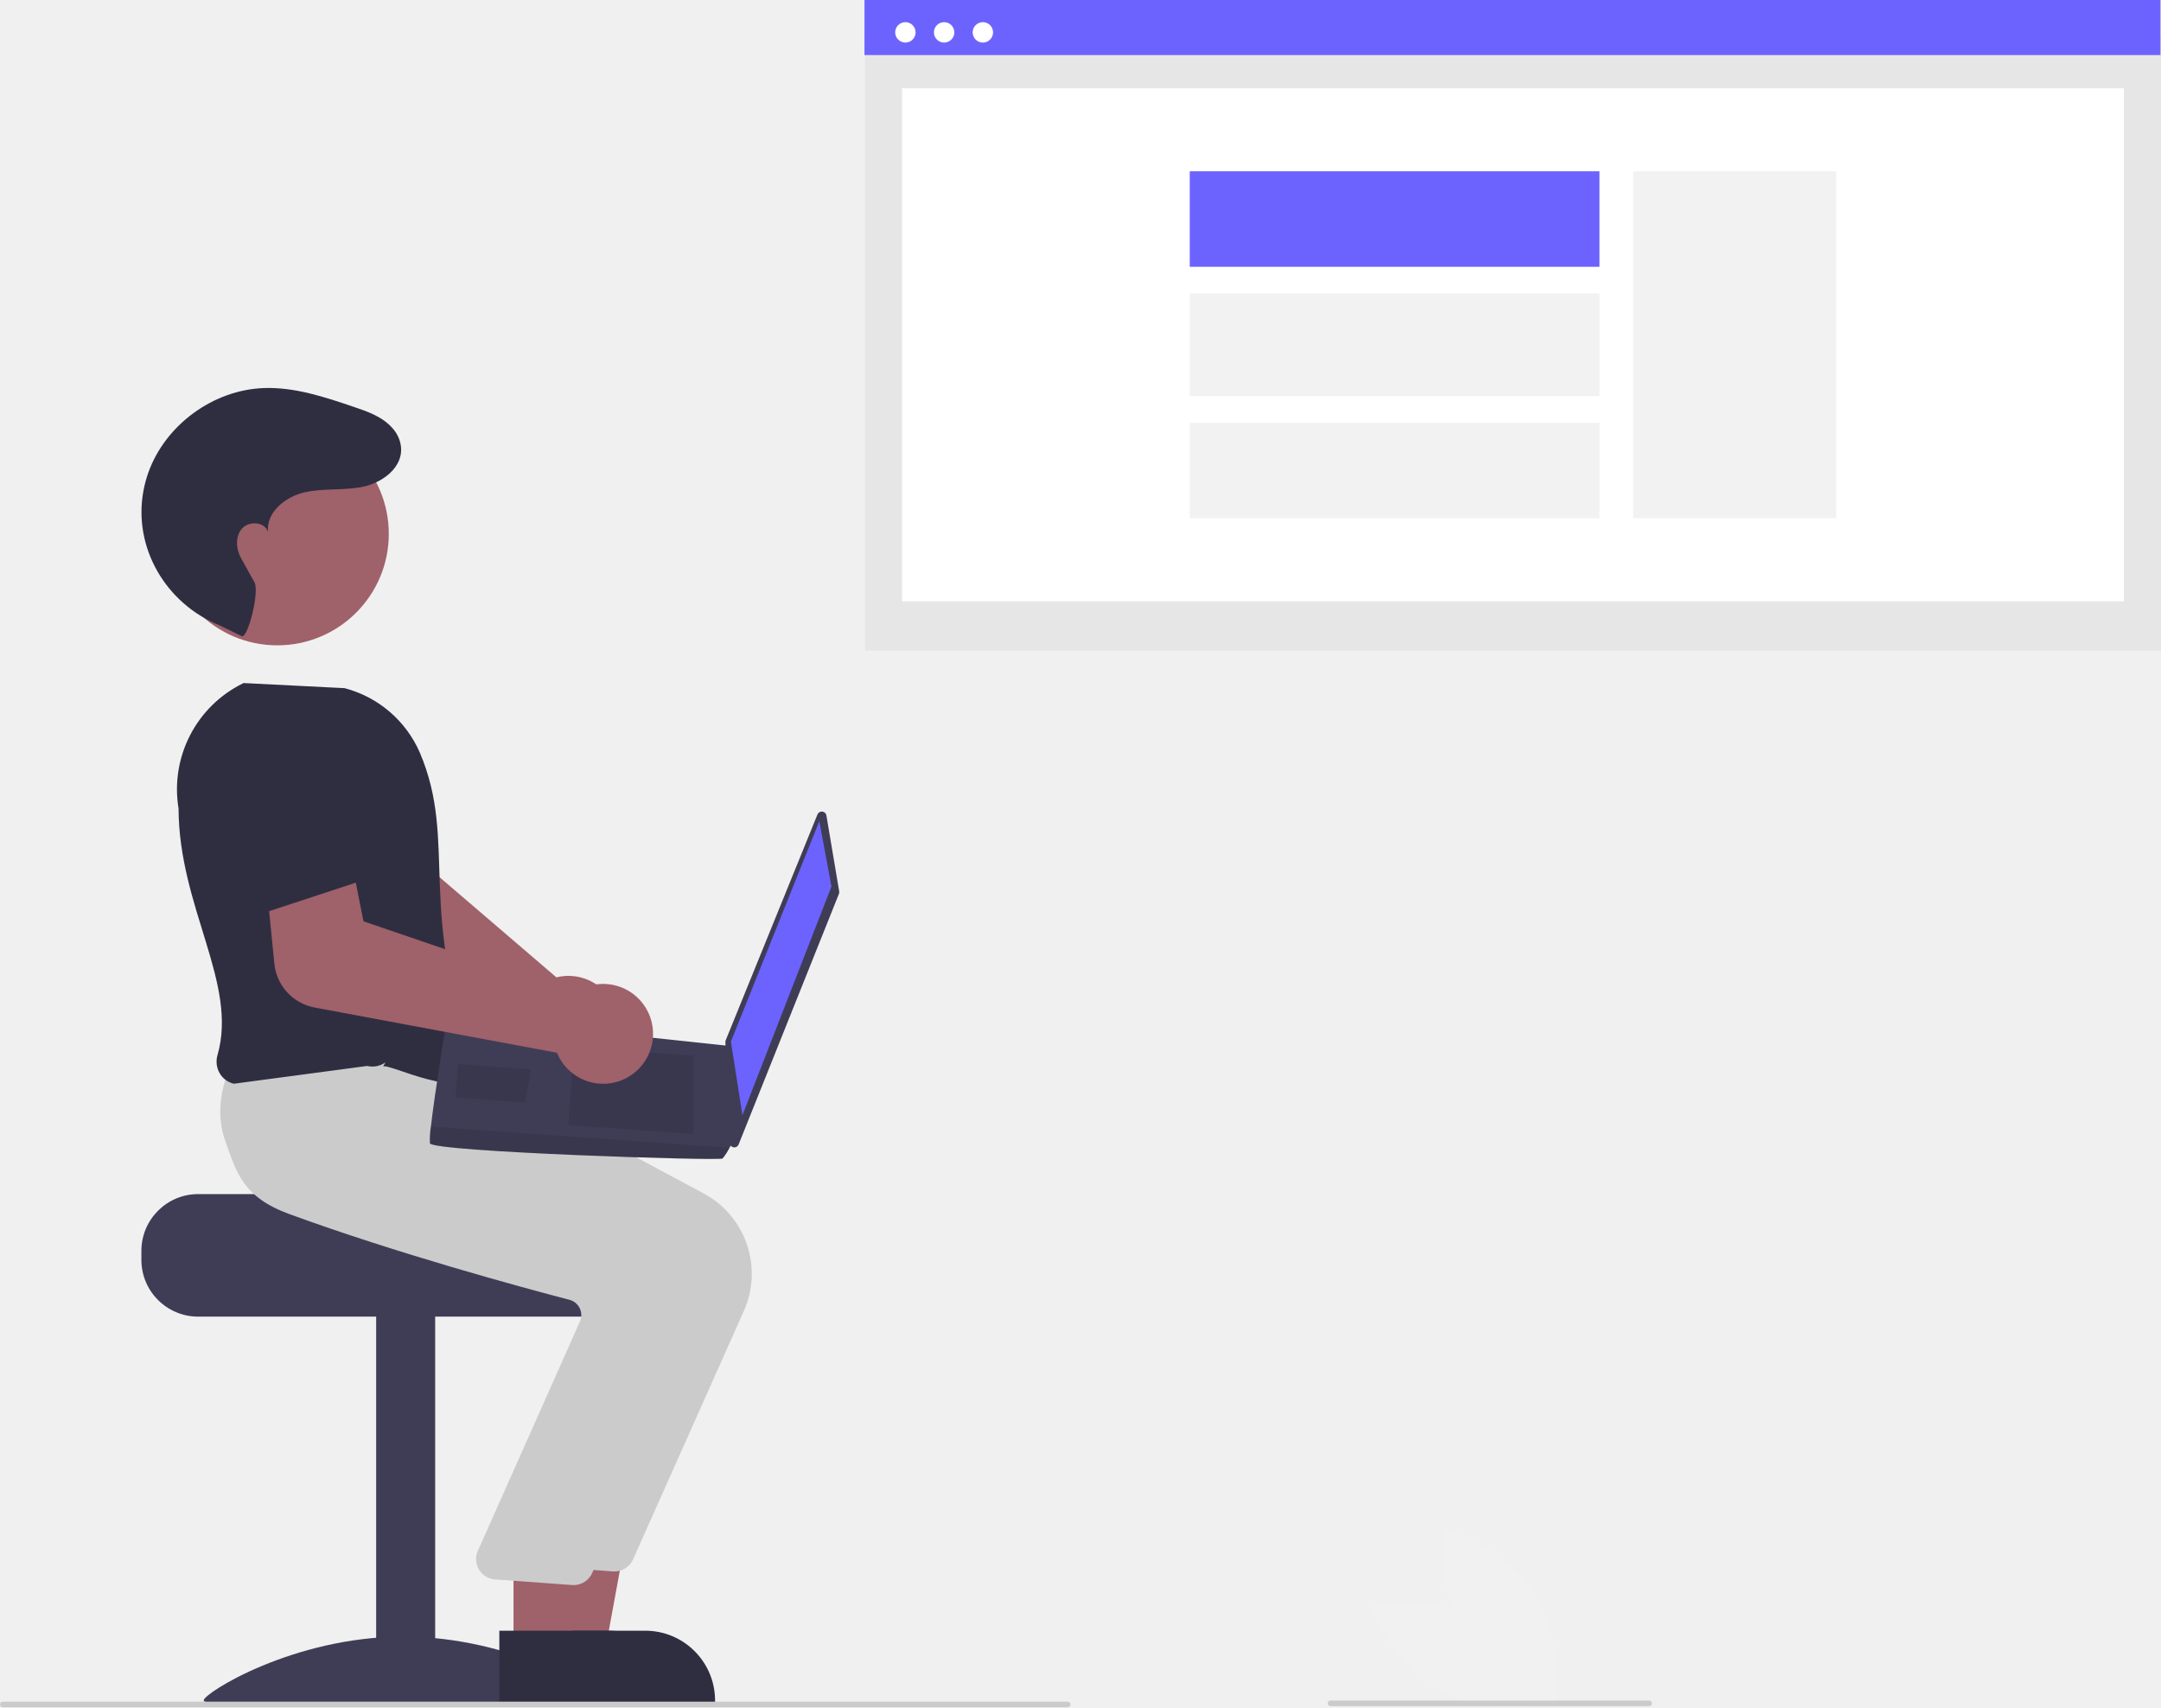
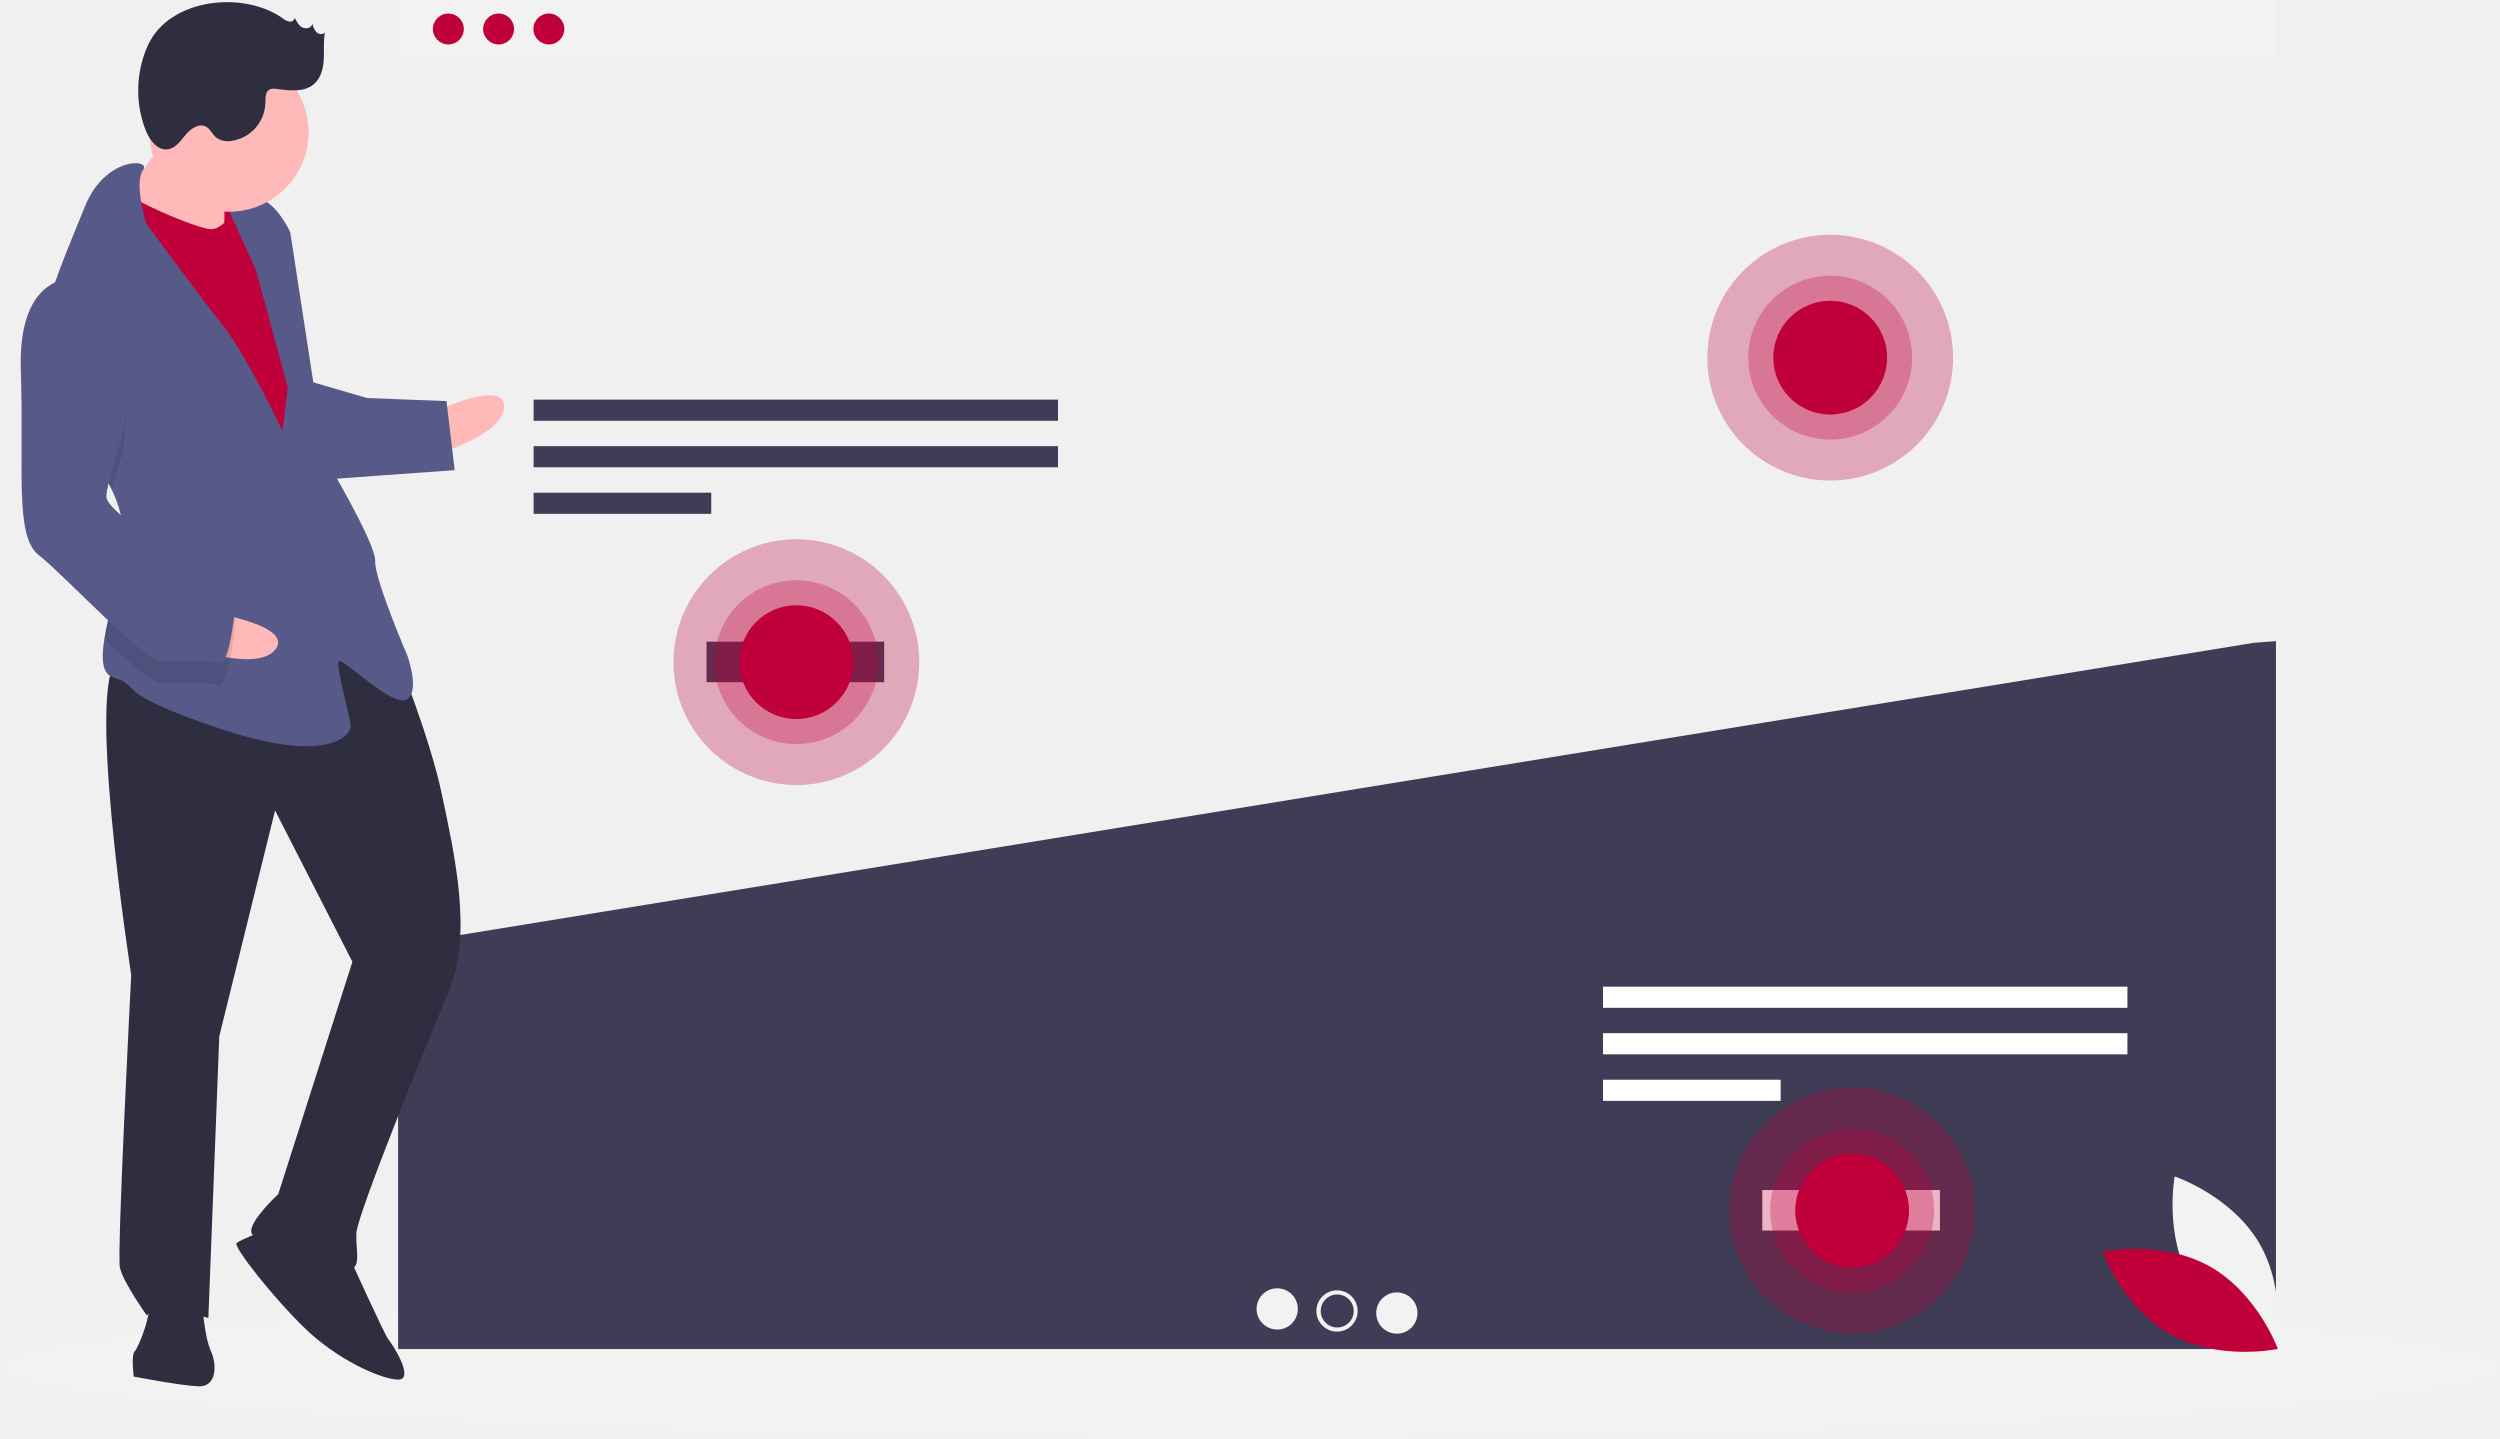
- <svg xmlns="http://www.w3.org/2000/svg" data-name="Layer 1" width="773.114" height="610.804" viewBox="0 0 773.114 610.804">
-   <rect id="e81a7c33-c795-457d-8abc-c4a3c260cd56" data-name="Rectangle 62" x="309.473" y="12.711" width="463.641" height="220.006" fill="#e6e6e6" />
-   <rect id="be98c830-918a-42d1-b1b0-0085d5874e90" data-name="Rectangle 75" x="322.731" y="31.577" width="437.126" height="183.558" fill="#fff" />
-   <rect id="ea07d9fd-7a34-4098-acd7-056fd1871281" data-name="Rectangle 80" x="309.276" width="463.641" height="19.697" fill="#6c63ff" />
-   <circle id="b9ed5a45-8896-4ed9-86b4-15f853c9a185" data-name="Ellipse 90" cx="323.913" cy="11.582" r="3.651" fill="#fff" />
-   <circle id="a9233a38-f8ba-48e0-88f3-496fd4836d40" data-name="Ellipse 91" cx="337.77" cy="11.582" r="3.651" fill="#fff" />
-   <circle id="aa82180f-a6a9-4f5f-82fc-e73106f4ad92" data-name="Ellipse 92" cx="351.627" cy="11.582" r="3.651" fill="#fff" />
-   <rect x="584.272" y="61.279" width="72.676" height="124.155" fill="#f2f2f2" />
-   <rect x="425.64" y="61.277" width="146.59" height="34.175" fill="#6c63ff" />
-   <rect x="425.64" y="104.969" width="146.59" height="36.771" fill="#f2f2f2" />
-   <rect x="425.64" y="151.257" width="146.59" height="34.175" fill="#f2f2f2" />
-   <path d="M434.646,511.7a17.867,17.867,0,0,0-19.79-17.862,17.202,17.202,0,0,0-2.348.433l-60.464-51.827,3.613-19.475-29.802-9.658-8.985,31.211a18.103,18.103,0,0,0,7.68,20.204l74.381,47.045a17.068,17.068,0,0,0,.091,1.752,17.867,17.867,0,0,0,21.691,15.502,17.382,17.382,0,0,0,2.105-.608A17.92,17.92,0,0,0,434.646,511.7Z" transform="translate(-213.4429 -144.5982)" fill="#9f616a" />
-   <path d="M284.325,571.807h77.958c0,2.241,80.345,4.059,80.345,4.059a20.884,20.884,0,0,1,3.426,3.248,20.152,20.152,0,0,1,4.71,12.99v3.248A20.305,20.305,0,0,1,430.466,615.65H284.325a20.315,20.315,0,0,1-20.297-20.297v-3.248A20.326,20.326,0,0,1,284.325,571.807Z" transform="translate(-213.4429 -144.5982)" fill="#3f3d56" />
-   <rect x="134.573" y="470.245" width="21.109" height="136.399" fill="#3f3d56" />
-   <path d="M429.206,752.939c0,2.554-31.988.988-71.447.988s-71.447,1.566-71.447-.988,31.988-22.806,71.447-22.806S429.206,750.385,429.206,752.939Z" transform="translate(-213.4429 -144.5982)" fill="#3f3d56" />
-   <polygon points="196.707 589.916 216.613 589.914 226.084 538.282 196.703 538.284 196.707 589.916" fill="#9f616a" />
-   <path d="M405.072,753.811l64.189-.002v-.812a24.984,24.984,0,0,0-24.983-24.984h-.003l-39.205.002Z" transform="translate(-213.4429 -144.5982)" fill="#2f2e41" />
-   <path d="M439.924,702.496l39.687-88.996a32.616,32.616,0,0,0-14.32-41.868l-86.083-46.161-39.282-3.341-36.234-3.294-.261.442c-.334.565-8.125,14.021-2.859,28.776,3.995,11.192,14.385,19.934,30.883,25.984,38.507,14.119,82.991,26.187,100.328,30.719a5.604,5.604,0,0,1,3.591,2.857,5.681,5.681,0,0,1,.319,4.545L398.822,694.997a7.307,7.307,0,0,0,6.186,9.79l27.55,2.006q.351.033.699.033A7.302,7.302,0,0,0,439.924,702.496Z" transform="translate(-213.4429 -144.5982)" fill="#cbcbcb" />
-   <polygon points="183.716 589.916 203.622 589.914 213.094 538.282 183.713 538.284 183.716 589.916" fill="#9f616a" />
-   <path d="M392.082,753.811l64.189-.002v-.812a24.984,24.984,0,0,0-24.983-24.984h-.003l-39.205.002Z" transform="translate(-213.4429 -144.5982)" fill="#2f2e41" />
-   <path d="M425.31,707.367l39.687-88.996a32.616,32.616,0,0,0-14.32-41.868l-86.083-46.161-39.282-3.341-28.381-2.462.004-.389c-.334.565-8.125,14.021-2.859,28.776,3.995,11.192,6.266,19.934,22.764,25.984,38.507,14.119,82.991,26.187,100.328,30.719a5.604,5.604,0,0,1,3.591,2.857,5.681,5.681,0,0,1,.319,4.545L384.208,699.868a7.307,7.307,0,0,0,6.186,9.79l27.55,2.006q.351.033.699.033A7.302,7.302,0,0,0,425.31,707.367Z" transform="translate(-213.4429 -144.5982)" fill="#cbcbcb" />
-   <path d="M350.517,526.163c1.903-1.346,29.228,12.99,34.1,1.624-22.733-56.833-7.068-81.374-20.993-113.965a40.581,40.581,0,0,0-26.901-23.025l-36.129-1.824-.187.09a42.227,42.227,0,0,0-23.089,44.798c.129,35.469,21.35,62.521,13.93,88.247a8.317,8.317,0,0,0,.786,6.468,7.931,7.931,0,0,0,5.059,3.749l47.705-6.364a8.061,8.061,0,0,0,6.522-1.262Z" transform="translate(-213.4429 -144.5982)" fill="#2f2e41" />
-   <circle cx="99.209" cy="190.998" r="39.882" fill="#9f616a" />
-   <path d="M299.948,372.203c2.119.927,6.458-15.958,4.515-19.335-2.891-5.022-2.72-4.986-4.639-8.309s-2.348-7.871.137-10.794,8.236-2.536,9.37,1.13c-.73-6.963,6.157-12.559,12.979-14.132s14.017-.596,20.877-1.996c7.961-1.624,16.243-8.297,13.067-17.051a12.33,12.33,0,0,0-2.405-3.952c-3.67-4.126-8.803-5.888-13.822-7.591-10.441-3.544-21.168-7.132-32.187-6.741-18.105.643-35.22,13.159-41.32,30.218a42.473,42.473,0,0,0-1.759,6.536c-3.782,20.337,8.028,40.397,27.209,48.141Z" transform="translate(-213.4429 -144.5982)" fill="#2f2e41" />
-   <path d="M509.097,436.337l4.573,27.156a1.672,1.672,0,0,1-.096.899l-35.88,89.653a1.672,1.672,0,0,1-3.222-.551l-1.52-36.027a1.672,1.672,0,0,1,.121-.7l32.827-80.782a1.672,1.672,0,0,1,3.197.352Z" transform="translate(-213.4429 -144.5982)" fill="#3f3d56" />
-   <polygon points="293.114 293.823 297.46 317.153 265.619 398.964 261.485 372.647 293.114 293.823" fill="#6c63ff" />
-   <path d="M367.247,553.628c.783,3.058,103.64,6.369,104.707,5.444a21.674,21.674,0,0,0,2.474-3.828c1.078-1.925,2.076-3.856,2.076-3.856l-1.69-32.529L373.492,508.031s-4.483,27.146-5.89,39.617A29.957,29.957,0,0,0,367.247,553.628Z" transform="translate(-213.4429 -144.5982)" fill="#3f3d56" />
-   <polygon points="248.114 377.702 248.123 405.727 203.309 402.541 205.292 374.657 248.114 377.702" opacity="0.1" style="isolation:isolate" />
-   <polygon points="189.717 382.557 189.988 382.523 187.872 394.437 162.975 392.667 163.825 380.716 189.717 382.557" opacity="0.1" style="isolation:isolate" />
-   <path d="M367.247,553.628c.783,3.058,103.64,6.369,104.707,5.444a21.674,21.674,0,0,0,2.474-3.828l-106.826-7.596A29.957,29.957,0,0,0,367.247,553.628Z" transform="translate(-213.4429 -144.5982)" opacity="0.1" style="isolation:isolate" />
-   <path d="M325.946,505.051l86.764,16.192a17.078,17.078,0,0,0,.734,1.593,17.906,17.906,0,0,0,11.491,8.973,17.72,17.72,0,0,0,14.399-2.609,17.864,17.864,0,0,0-18.475-30.512,17.168,17.168,0,0,0-2.02,1.272l-75.361-25.744-3.857-19.429L308.361,456.856l3.239,32.57A17.767,17.767,0,0,0,325.946,505.051Z" transform="translate(-213.4429 -144.5982)" fill="#9f616a" />
-   <path d="M307.302,471.383l45.422-14.929-10.596-30.423a18.135,18.135,0,0,0-20.107-11.924h0a18.135,18.135,0,0,0-15.153,18.089Z" transform="translate(-213.4429 -144.5982)" fill="#2f2e41" />
-   <path d="M595.443,755.402h-381a1,1,0,1,1,0-2h381a1,1,0,0,1,0,2Z" transform="translate(-213.4429 -144.5982)" fill="#cbcbcb" />
-   <path d="M743.65,723.895c18.274,9.457,26.398,30.049,26.398,30.049s-21.503,5.258-39.777-4.199-26.398-30.049-26.398-30.049S725.376,714.438,743.65,723.895Z" transform="translate(-213.4429 -144.5982)" fill="#f1f1f1" />
-   <path d="M737.806,730.708c10.905,17.449,32.086,23.881,32.086,23.881s3.501-21.858-7.403-39.306-32.086-23.881-32.086-23.881S726.901,713.259,737.806,730.708Z" transform="translate(-213.4429 -144.5982)" fill="#f1f1f1" />
-   <path d="M803.443,755.005h-114a1,1,0,0,1,0-2h114a1,1,0,0,1,0,2Z" transform="translate(-213.4429 -144.5982)" fill="#cbcbcb" />
+ <svg xmlns="http://www.w3.org/2000/svg" data-name="Layer 1" width="1098.75" height="632.37" viewBox="0 0 1098.75 632.37">
+   <ellipse cx="549.375" cy="600.774" rx="549.375" ry="31.597" fill="#f2f2f2" />
+   <rect x="174.967" width="825.318" height="26.257" fill="#f2f2f2" />
+   <circle cx="197.053" cy="12.741" r="6.795" fill="#bf003b" />
+   <circle cx="219.138" cy="12.741" r="6.795" fill="#bf003b" />
+   <circle cx="241.223" cy="12.741" r="6.795" fill="#bf003b" />
+   <polygon points="175.552 415.277 174.967 415.779 174.967 592.903 1000.285 592.903 1000.285 281.779 990.449 282.525 175.552 415.277" fill="#3f3d56" />
+   <rect x="234.529" y="175.641" width="230.47" height="9.293" fill="#3f3d56" />
+   <rect x="234.529" y="196.086" width="230.47" height="9.293" fill="#3f3d56" />
+   <rect x="234.529" y="216.531" width="78.063" height="9.293" fill="#3f3d56" />
+   <rect x="704.529" y="433.641" width="230.47" height="9.293" fill="#fff" />
+   <rect x="704.529" y="454.086" width="230.47" height="9.293" fill="#fff" />
+   <rect x="704.529" y="474.531" width="78.063" height="9.293" fill="#fff" />
+   <circle cx="561.335" cy="575.269" r="9.066" fill="#f2f2f2" />
+   <circle cx="587.626" cy="576.176" r="9.066" fill="#f2f2f2" />
+   <circle cx="613.917" cy="577.082" r="9.066" fill="#f2f2f2" />
+   <circle cx="587.709" cy="576.176" r="7.253" fill="#3f3d56" />
+   <rect x="310.529" y="282.014" width="78.063" height="17.81" fill="#3f3d56" />
+   <rect x="774.529" y="523.014" width="78.063" height="17.81" fill="#fff" />
+   <circle cx="350" cy="291.014" r="54" fill="#bf003b" opacity="0.3" />
+   <circle cx="350" cy="291.014" r="36" fill="#bf003b" opacity="0.3" />
+   <circle cx="350" cy="291.014" r="25" fill="#bf003b" />
+   <circle cx="804.375" cy="157.185" r="54" fill="#bf003b" opacity="0.3" />
+   <circle cx="804.375" cy="157.185" r="36" fill="#bf003b" opacity="0.3" />
+   <circle cx="804.375" cy="157.185" r="25" fill="#bf003b" />
+   <circle cx="814" cy="532.014" r="54" fill="#bf003b" opacity="0.3" />
+   <circle cx="814" cy="532.014" r="36" fill="#bf003b" opacity="0.3" />
+   <circle cx="814" cy="532.014" r="25" fill="#bf003b" />
+   <rect x="141.093" y="215.02" width="22.242" height="28.597" transform="translate(244.8029 330.5492) rotate(-177.7793)" fill="#bf003b" />
+   <path d="M241.915,314.679s30.779-14.706,30.286-2.005-31.025,21.056-31.025,21.056Z" transform="translate(-50.625 -133.8148)" fill="#ffb9b9" />
+   <path d="M225.028,422.139S239.549,457.681,244.915,483.328s13.536,60.942,3.026,85.974-40.392,98.599-40.7,106.537,2.559,15.999-3.791,15.752-40.907-11.126-42.31-15.95,11.79-17.032,11.79-17.032l32.577-102.082L171.518,490.021l-24.516,99.215-4.802,123.828s-23.567-7.274-26.988-1.047c0,0-10.559-14.719-11.9-21.131s4.987-128.591,4.987-128.591-21.632-139.163-4.169-138.486S189.992,382.622,225.028,422.139Z" transform="translate(-50.625 -133.8148)" fill="#2f2e41" />
+   <path d="M203.696,685.241s16.109,35.603,17.635,37.252,12.023,17.955,4.085,17.648-26.68-8.984-40.476-22.239-31.984-36.219-30.335-37.745,12.947-5.858,12.947-5.858Z" transform="translate(-50.625 -133.8148)" fill="#2f2e41" />
+   <path d="M139.333,705.004s.972,15.937,3.901,22.41,2.559,15.999-5.378,15.691-28.453-4.283-28.453-4.283-1.218-9.587.431-11.113,8.676-18.743,5.686-23.628S139.333,705.004,139.333,705.004Z" transform="translate(-50.625 -133.8148)" fill="#2f2e41" />
+   <path d="M127.589,187.821s-16.922,26.373-23.518,32.477,11.962,19.543,11.962,19.543l33.215,4.468s-.418-30.225,1.293-33.338S127.589,187.821,127.589,187.821Z" transform="translate(-50.625 -133.8148)" fill="#ffb9b9" />
+   <path d="M156.46,222.329s-6.843,12.454-13.193,12.208-39.196-14.239-40.599-19.064-10.88,34.557-10.88,34.557L172.16,391.471l19.605-13.549-9.499-83.045-7.802-44.821Z" transform="translate(-50.625 -133.8148)" fill="#bf003b" />
+   <path d="M99.704,348.913c3.206,6.707,5.208,13.7,4.931,20.86-.012.318-.025.635-.053.952-.761,14.693-6.173,31.686-8.115,44.044-1.409,8.865-1.008,15.336,4.18,16.856,12.577,3.668-1.834,6.289,46.826,22.485s57.152,2.216,57.275-.959-6.891-27.296-5.242-28.822,23.074,19.974,29.548,17.045.739-19.051.739-19.051-14.583-33.954-14.275-41.892-22.089-45.375-22.089-45.375L178.193,235.891s-5.858-12.947-13.734-14.842-14.411,2.621-14.411,2.621L163.228,252.8l13.905,51.417-2.326,18.989s-16.17-34.016-26.791-47.147-33.264-44.218-33.264-44.218-5.286-17.837-1.296-23.168c3.991-5.346-16.647-6.147-25.446,15.771-4.664,11.616-12.236,28.939-16.979,45.068-4.227,14.289-6.223,27.646-2.036,35.281C75.396,316.457,91.496,331.789,99.704,348.913Z" transform="translate(-50.625 -133.8148)" fill="#575a89" />
+   <path d="M68.996,304.794c6.4,11.664,22.5,26.995,30.708,44.119,2.144-7.723,4.759-15.715,4.759-15.715s10.031-53.669-19.64-67.539a19.858,19.858,0,0,0-13.791,3.853C66.805,283.801,64.808,297.159,68.996,304.794Z" transform="translate(-50.625 -133.8148)" opacity="0.1" />
+   <path d="M186.782,301.411l25.154,7.335,34.926,1.354,3.593,30.348L193.057,344.583S178.721,304.279,186.782,301.411Z" transform="translate(-50.625 -133.8148)" fill="#575a89" />
+   <path d="M145.764,403.451s33.652,5.583,25.971,15.71-37.492-.52-37.492-.52Z" transform="translate(-50.625 -133.8148)" fill="#ffb9b9" />
+   <path d="M104.581,370.725c-.761,14.693-6.173,31.686-8.115,44.044,10.72,10.146,20.914,19.095,24.756,19.244,7.938.308,20.7-.787,25.401.985s7.458-28.33,7.458-28.33-2.806-9.648-15.321-14.904C130.312,388.21,114.119,378.567,104.581,370.725Z" transform="translate(-50.625 -133.8148)" opacity="0.1" />
+   <path d="M85.192,256.134s-26.865-4.222-25.414,40.353-2.832,73.027,7.973,81.396,45.903,46.298,53.84,46.606,20.7-.787,25.401.985,7.458-28.33,7.458-28.33S151.645,387.495,139.129,382.24s-42.002-23.888-41.756-30.238,7.458-28.33,7.458-28.33S114.863,270.004,85.192,256.134Z" transform="translate(-50.625 -133.8148)" fill="#575a89" />
+   <circle cx="100.654" cy="58.105" r="34.952" fill="#ffb9b9" />
+   <path d="M174.814,141.823a6.749,6.749,0,0,0,2.939,1.475,2.097,2.097,0,0,0,2.43-1.683c.8,1.658,1.702,3.426,3.335,4.277s4.157.137,4.393-1.689a7.706,7.706,0,0,0,1.774,3.744c1.013.966,2.85,1.21,3.734.125-.715,3.907-.274,7.926-.498,11.892s-1.282,8.17-4.278,10.778c-4.37,3.803-10.941,2.865-16.689,2.144a5.066,5.066,0,0,0-2.615.143c-2.152.917-2.055,3.913-2.084,6.252a17.373,17.373,0,0,1-15.212,16.497,8.709,8.709,0,0,1-6.472-1.58c-1.632-1.383-2.466-3.638-4.336-4.677-3.042-1.69-6.732.775-8.956,3.452s-4.416,5.969-7.862,6.459c-4.557.648-8.028-3.996-9.73-8.272a48.223,48.223,0,0,1,.958-37.47C125.158,132.949,157.661,129.669,174.814,141.823Z" transform="translate(-50.625 -133.8148)" fill="#2f2e41" />
+   <path d="M1013.847,697.584c12.31,20.992,37.136,29.304,37.136,29.304s4.869-25.724-7.441-46.717-37.136-29.304-37.136-29.304S1001.538,676.592,1013.847,697.584Z" transform="translate(-50.625 -133.8148)" fill="#f2f2f2" />
+   <path d="M1021.529,690.258c21.288,11.791,30.207,36.406,30.207,36.406s-25.597,5.499-46.885-6.292-30.207-36.406-30.207-36.406S1000.24,678.467,1021.529,690.258Z" transform="translate(-50.625 -133.8148)" fill="#bf003b" />
</svg>
